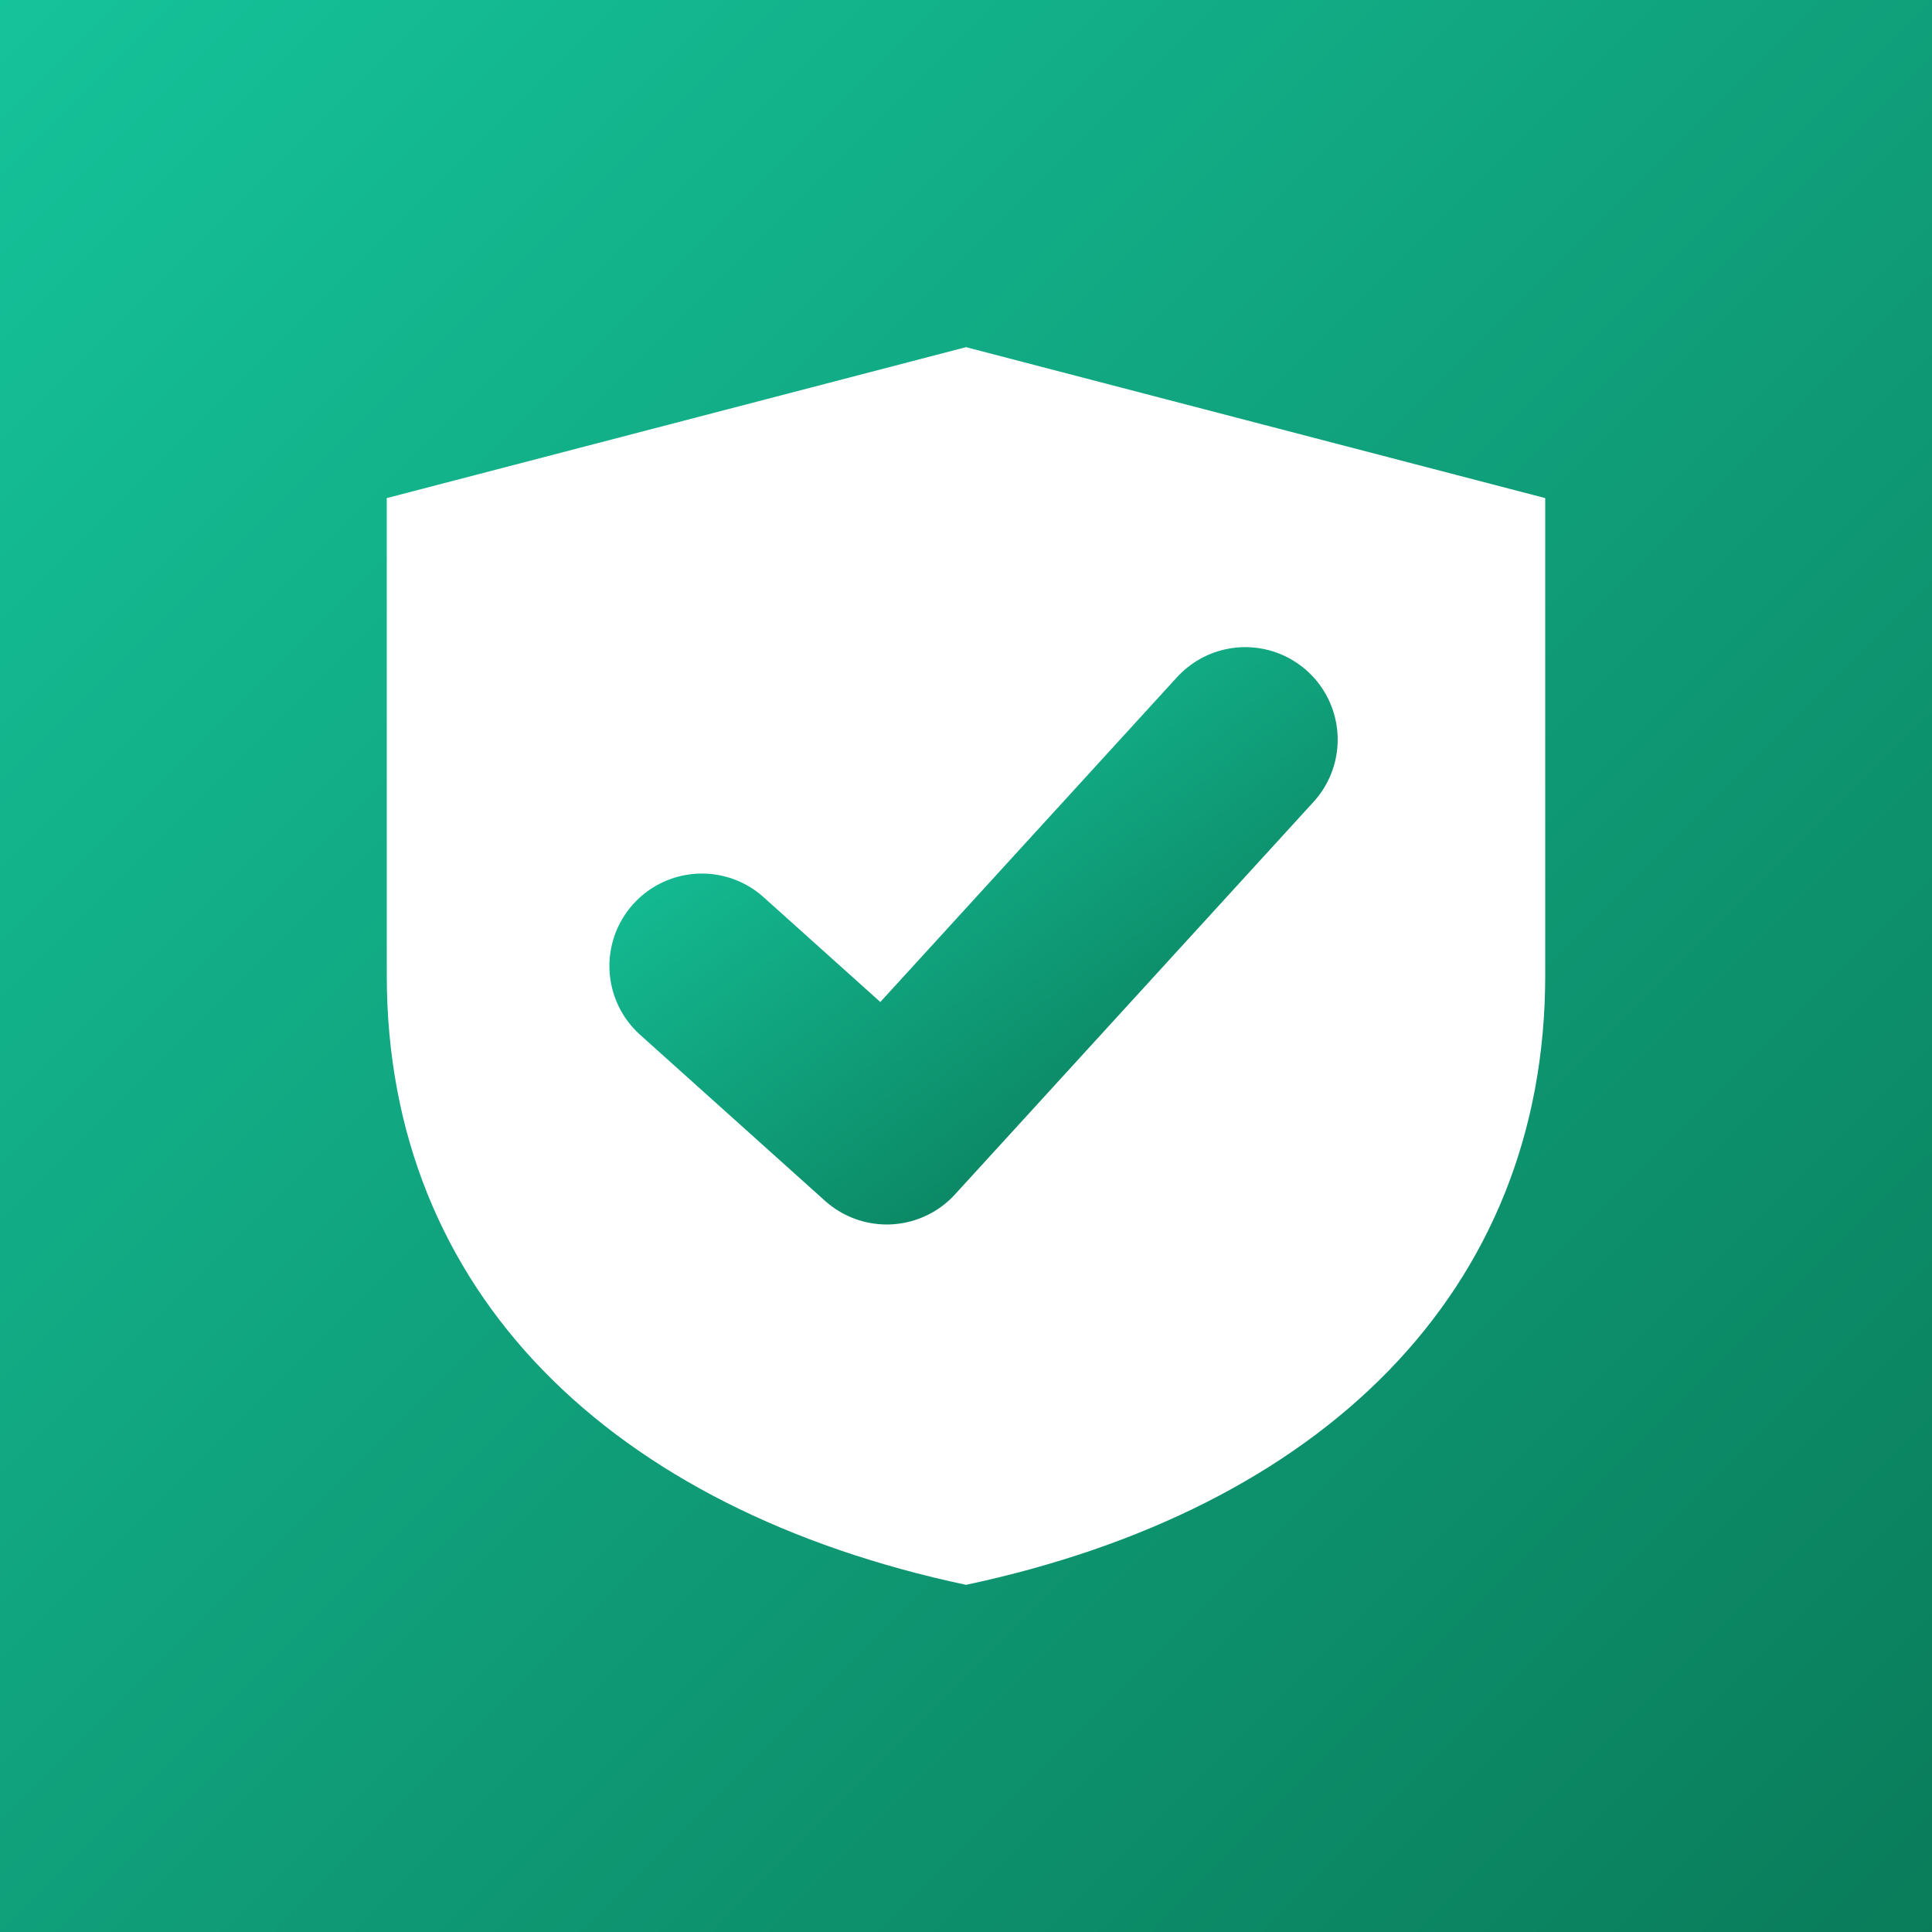
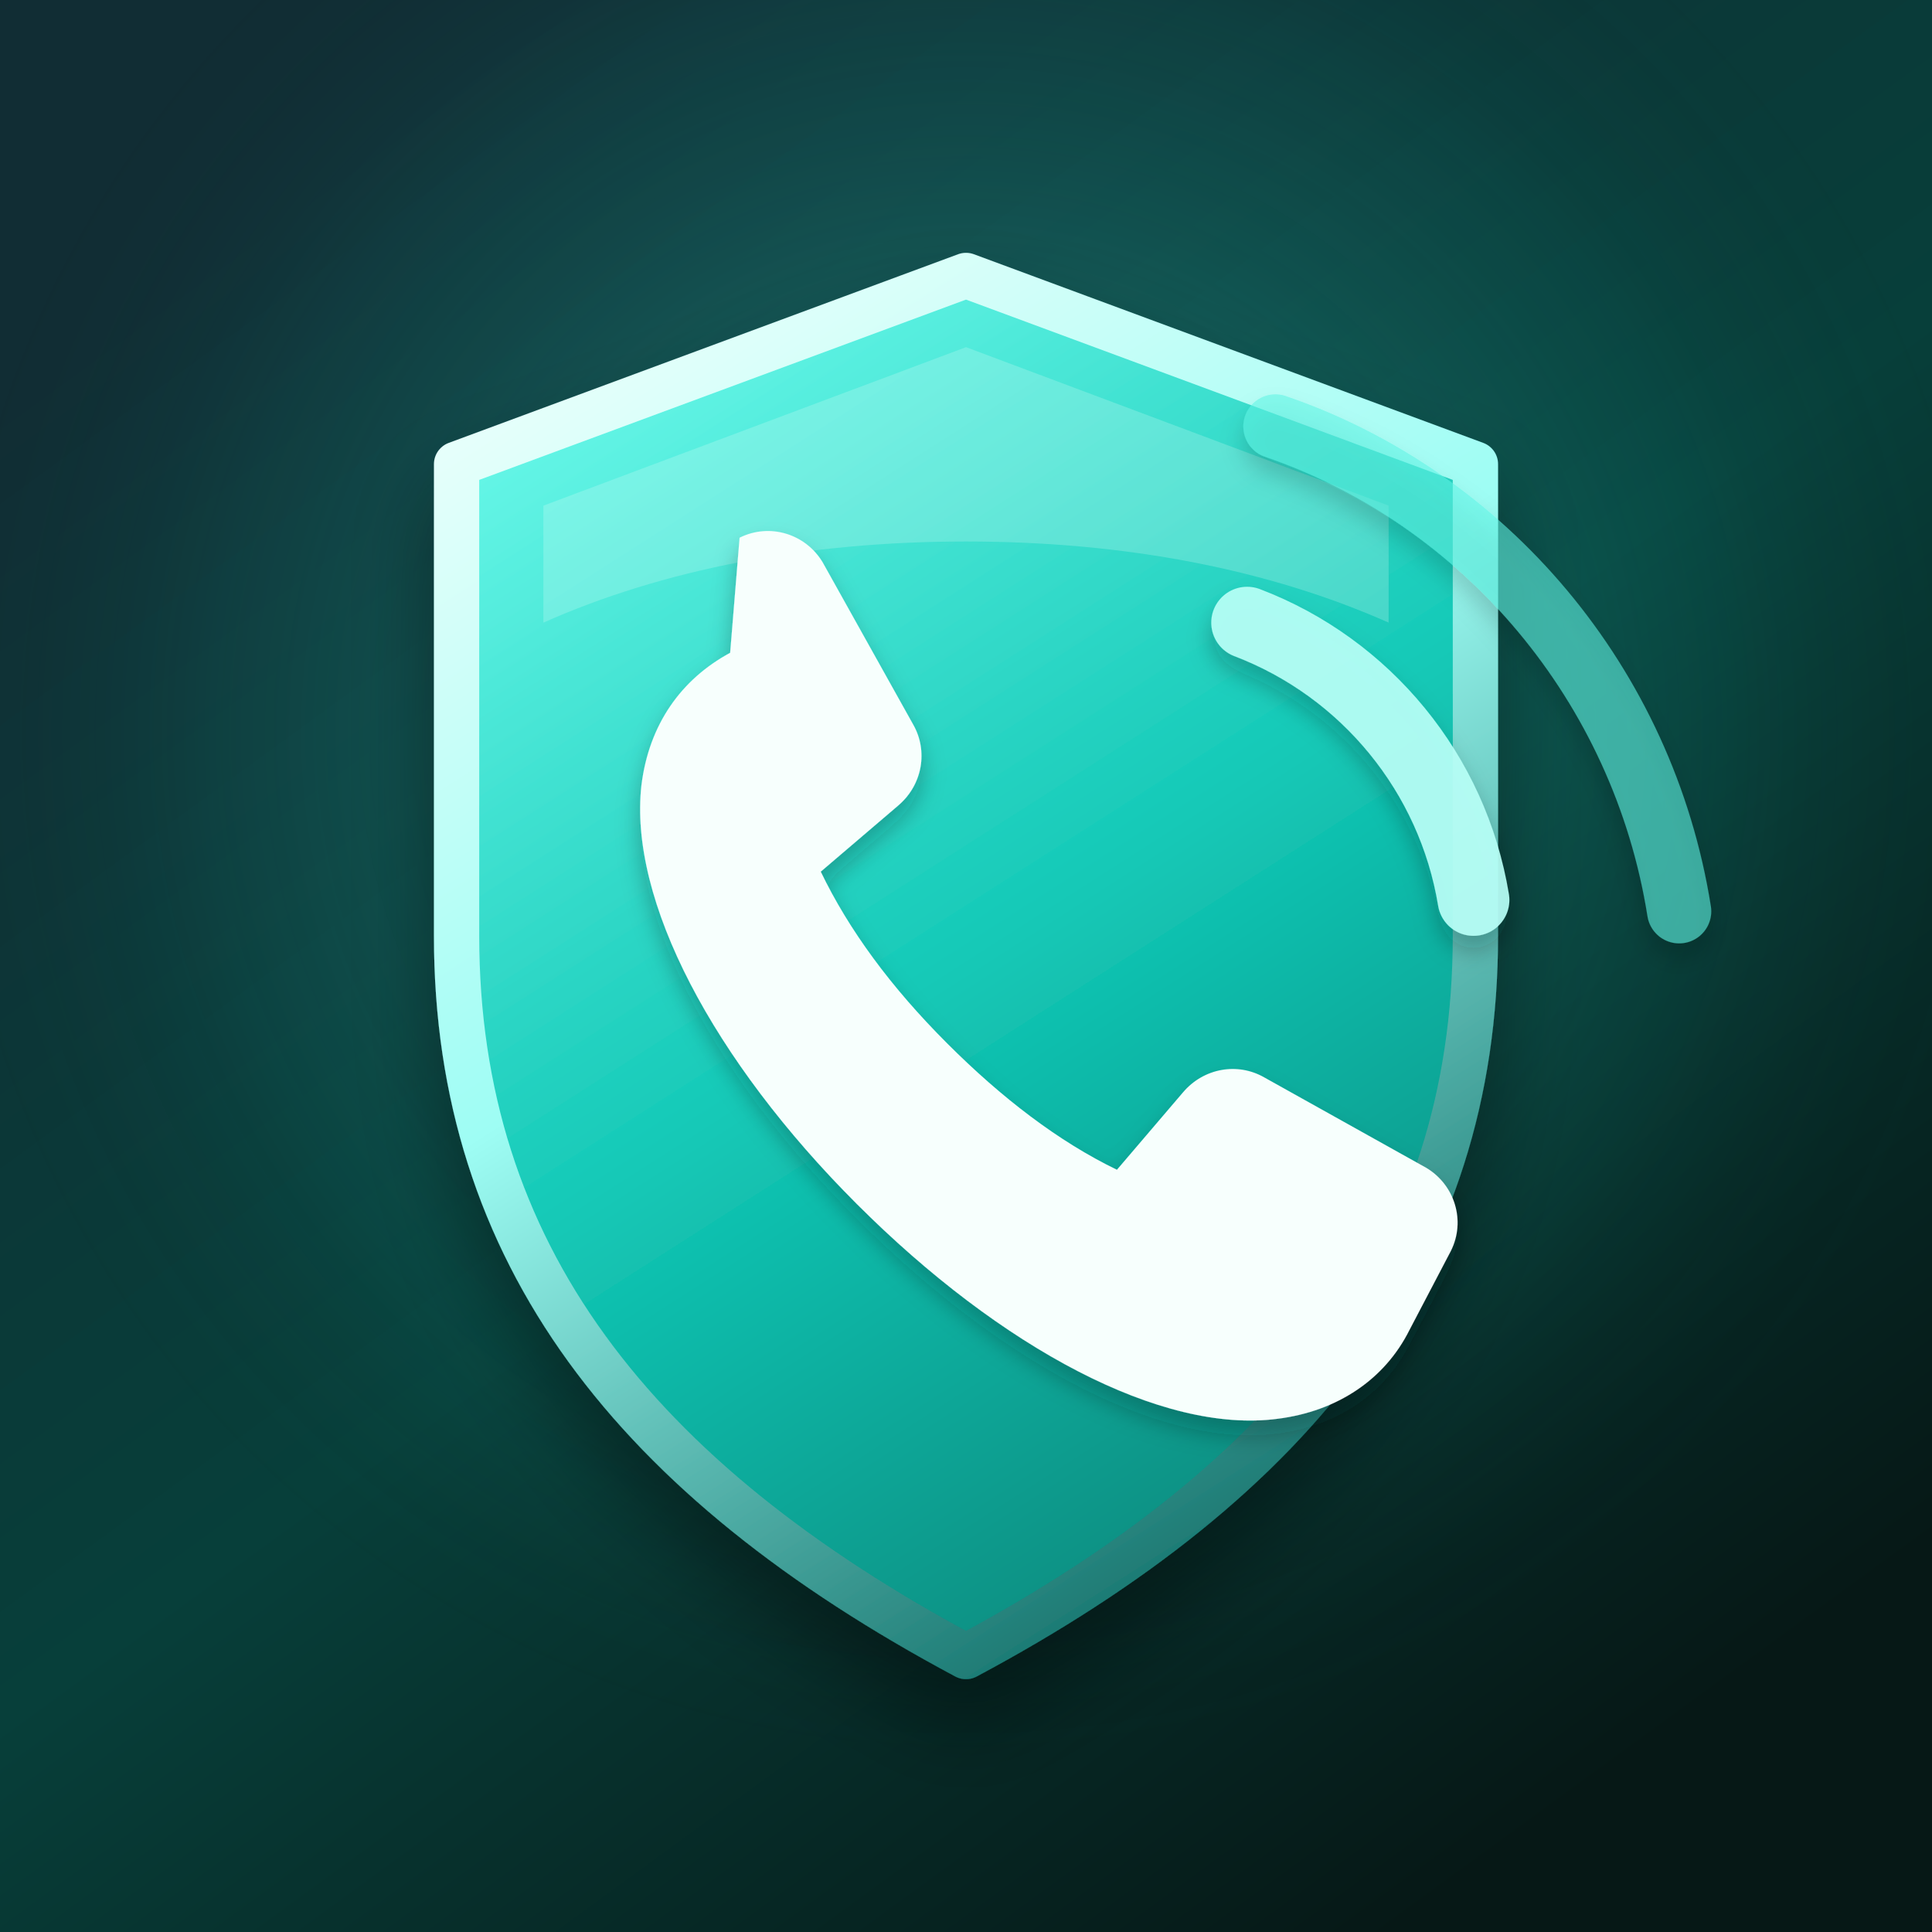
<svg xmlns="http://www.w3.org/2000/svg" viewBox="0 0 1024 1024" width="1024" height="1024">
  <defs>
-     <linearGradient id="bgGrad" x1="0%" y1="0%" x2="100%" y2="100%">
-       <stop offset="0%" stop-color="#15C39A" />
-       <stop offset="100%" stop-color="#0A7C5A" />
+     <linearGradient id="bg" x1="190" y1="70" x2="835" y2="955" gradientUnits="userSpaceOnUse">
+       <stop offset="0" stop-color="#112D34" />
+       <stop offset="0.52" stop-color="#073F3A" />
+       <stop offset="1" stop-color="#061816" />
    </linearGradient>
+     <radialGradient id="glow" cx="50%" cy="38%" r="54%">
+       <stop offset="0" stop-color="#4EFFF0" stop-opacity="0.36" />
+       <stop offset="0.72" stop-color="#1BC7B5" stop-opacity="0.08" />
+       <stop offset="1" stop-color="#061816" stop-opacity="0" />
+     </radialGradient>
+     <linearGradient id="shield" x1="326" y1="188" x2="730" y2="820" gradientUnits="userSpaceOnUse">
+       <stop offset="0" stop-color="#67F7E8" />
+       <stop offset="0.5" stop-color="#13C8B6" />
+       <stop offset="1" stop-color="#058579" />
+     </linearGradient>
+     <linearGradient id="shieldRim" x1="300" y1="180" x2="724" y2="845" gradientUnits="userSpaceOnUse">
+       <stop offset="0" stop-color="#E9FFFB" />
+       <stop offset="0.42" stop-color="#9EFDF4" />
+       <stop offset="1" stop-color="#06635D" />
+     </linearGradient>
+     <filter id="softShadow" x="-20%" y="-16%" width="140%" height="140%">
+       <feDropShadow dx="0" dy="26" stdDeviation="22" flood-color="#020B0A" flood-opacity="0.42" />
+     </filter>
+     <filter id="innerLift" x="-12%" y="-12%" width="124%" height="124%">
+       <feDropShadow dx="0" dy="8" stdDeviation="6" flood-color="#022320" flood-opacity="0.28" />
+     </filter>
  </defs>
-   <rect width="1024" height="1024" fill="url(#bgGrad)" />
-   <path d="     M 512 184     L 819 264     L 819 517     C 819 685, 700 800, 512 840     C 324 800, 205 685, 205 517     L 205 264     Z" fill="#FFFFFF" />
-   <path d="     M 372 512     L 470 600     L 660 392" fill="none" stroke="url(#bgGrad)" stroke-width="98" stroke-linecap="round" stroke-linejoin="round" />
+   <rect width="1024" height="1024" fill="url(#bg)" />
+   <rect width="1024" height="1024" fill="url(#glow)" />
+   <g filter="url(#softShadow)">
+     <path d="M512 146 782 246v250c0 168-94 288-270 382C336 784 242 664 242 496V246Z" fill="url(#shield)" stroke="url(#shieldRim)" stroke-width="24" stroke-linejoin="round" />
+     <path d="M512 184 736 268v62c-63-28-139-43-224-43s-161 15-224 43v-62Z" fill="#E9FFFB" opacity="0.22" />
+   </g>
+   <g filter="url(#innerLift)">
+     <path d="M387 346c-26 14-43 38-47 70-7 61 38 146 114 222 77 77 162 122 223 114 32-4 57-21 70-47l22-42c8-16 2-35-13-44l-86-48c-14-8-32-5-43 8l-35 41c-31-15-61-38-90-67-30-30-52-60-67-91l41-35c13-11 16-29 8-43l-48-86c-9-15-28-21-44-13Z" fill="#F7FFFD" />
+     <path d="M661 330c63 24 109 80 120 147" fill="none" stroke="#B9FFF6" stroke-width="38" stroke-linecap="round" opacity="0.92" />
+     <path d="M676 226c111 38 195 137 214 257" fill="none" stroke="#5EF3E3" stroke-width="34" stroke-linecap="round" opacity="0.58" />
+   </g>
</svg>
